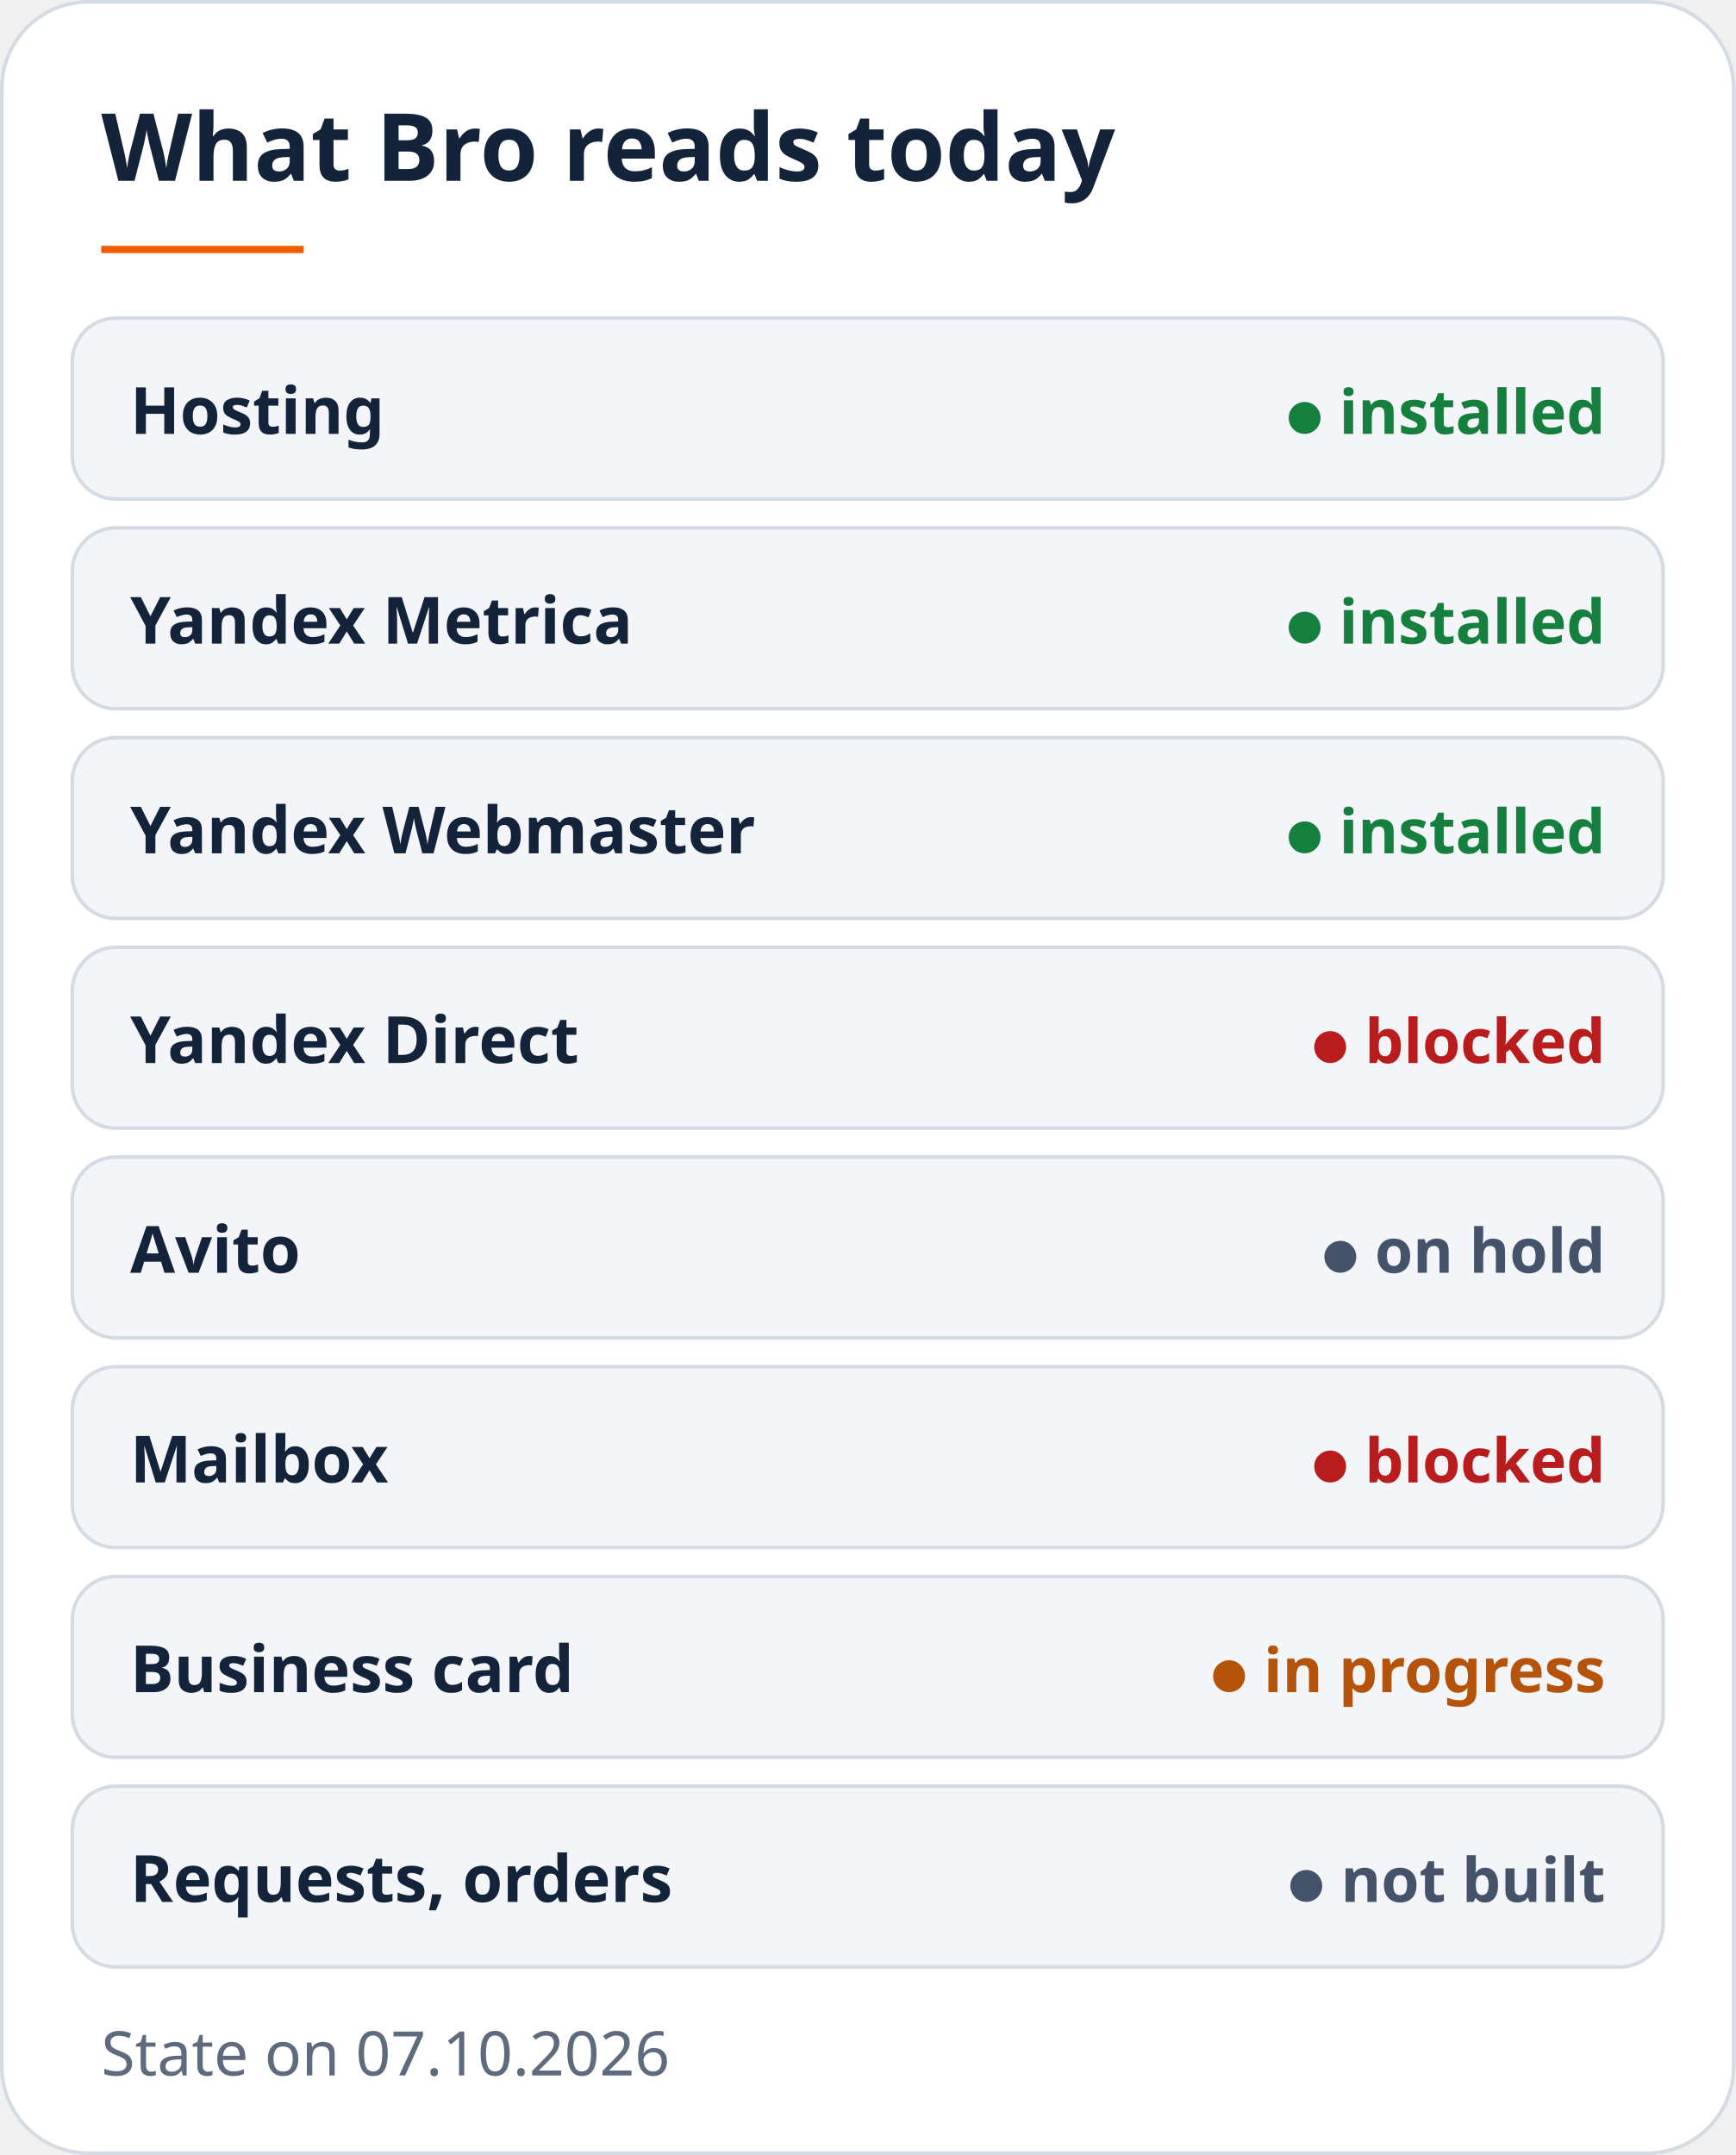
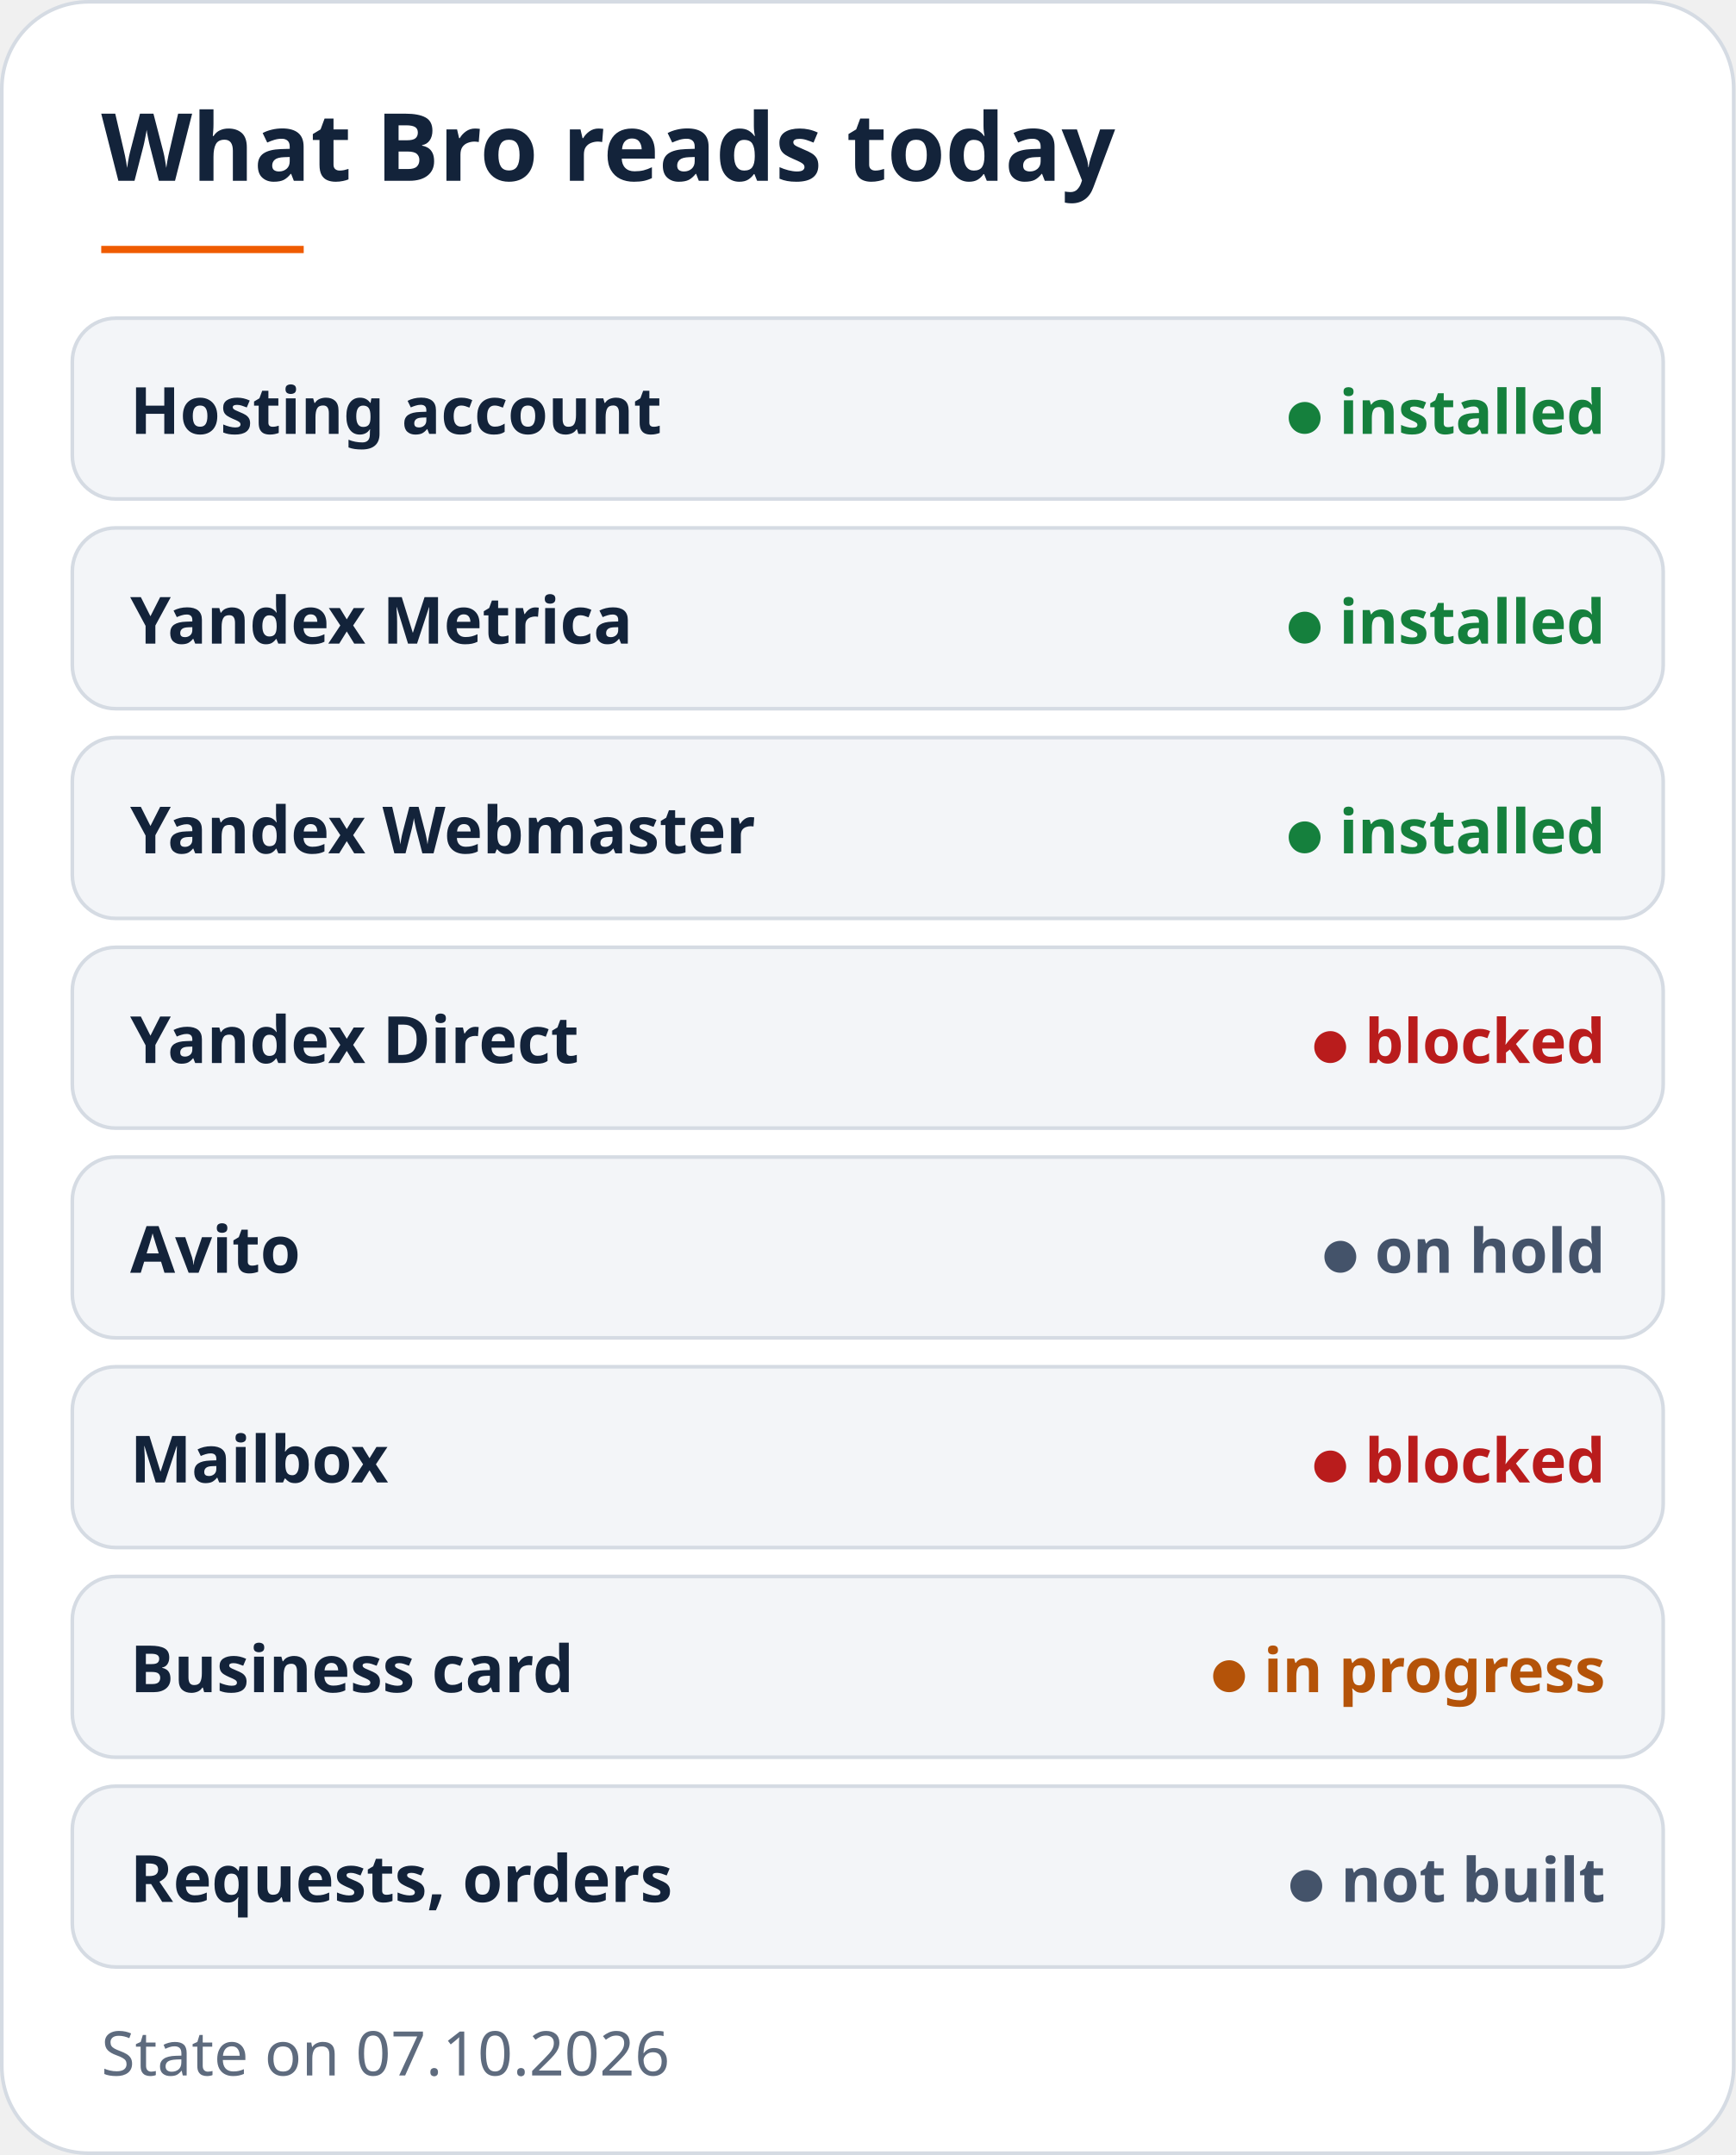
- <svg xmlns="http://www.w3.org/2000/svg" viewBox="0 0 480 596" width="480" height="596" role="img" aria-label="What Bro reads today: hosting, Metrica and Webmaster are installed; Direct and the mailbox are blocked; Avito is on hold; the Business card is in progress; orders are not built">
+ <svg xmlns="http://www.w3.org/2000/svg" viewBox="0 0 480 596" width="480" height="596" role="img" aria-label="What Bro reads today: hosting, Metrica and Webmaster installed; Direct and the mailbox blocked; Avito on hold; the Business card in progress; requests and orders not built. Details in the list below.">
  <rect x="0.5" y="0.5" width="479.0" height="595.0" rx="24" fill="#FFFFFF" stroke="#D5DBE3" stroke-width="1" />
  <text x="28.0" y="50.0" font-family="-apple-system,BlinkMacSystemFont,'Segoe UI','Noto Sans','Noto Sans Armenian',Helvetica,Arial,sans-serif" font-size="26" font-weight="700" fill="#13233A" text-anchor="start">What Bro reads today</text>
  <rect x="28" y="68" width="56" height="2" fill="#EF5B00" />
  <rect x="20.0" y="88.0" width="440.0" height="50.0" rx="12" fill="#F3F5F8" stroke="#D5DBE3" stroke-width="1" />
-   <text x="36.0" y="120.0" font-family="-apple-system,BlinkMacSystemFont,'Segoe UI','Noto Sans','Noto Sans Armenian',Helvetica,Arial,sans-serif" font-size="18" font-weight="600" fill="#13233A" text-anchor="start">Hosting</text>
+   <text x="36.0" y="120.0" font-family="-apple-system,BlinkMacSystemFont,'Segoe UI','Noto Sans','Noto Sans Armenian',Helvetica,Arial,sans-serif" font-size="18" font-weight="600" fill="#13233A" text-anchor="start">Hosting account</text>
  <text x="444.0" y="120.0" font-family="-apple-system,BlinkMacSystemFont,'Segoe UI','Noto Sans','Noto Sans Armenian',Helvetica,Arial,sans-serif" font-size="17" font-weight="600" fill="#15803D" text-anchor="end">● installed</text>
  <rect x="20.0" y="146.0" width="440.0" height="50.0" rx="12" fill="#F3F5F8" stroke="#D5DBE3" stroke-width="1" />
  <text x="36.0" y="178.0" font-family="-apple-system,BlinkMacSystemFont,'Segoe UI','Noto Sans','Noto Sans Armenian',Helvetica,Arial,sans-serif" font-size="18" font-weight="600" fill="#13233A" text-anchor="start">Yandex Metrica</text>
  <text x="444.0" y="178.0" font-family="-apple-system,BlinkMacSystemFont,'Segoe UI','Noto Sans','Noto Sans Armenian',Helvetica,Arial,sans-serif" font-size="17" font-weight="600" fill="#15803D" text-anchor="end">● installed</text>
  <rect x="20.0" y="204.0" width="440.0" height="50.0" rx="12" fill="#F3F5F8" stroke="#D5DBE3" stroke-width="1" />
  <text x="36.0" y="236.0" font-family="-apple-system,BlinkMacSystemFont,'Segoe UI','Noto Sans','Noto Sans Armenian',Helvetica,Arial,sans-serif" font-size="18" font-weight="600" fill="#13233A" text-anchor="start">Yandex Webmaster</text>
  <text x="444.0" y="236.0" font-family="-apple-system,BlinkMacSystemFont,'Segoe UI','Noto Sans','Noto Sans Armenian',Helvetica,Arial,sans-serif" font-size="17" font-weight="600" fill="#15803D" text-anchor="end">● installed</text>
  <rect x="20.0" y="262.0" width="440.0" height="50.0" rx="12" fill="#F3F5F8" stroke="#D5DBE3" stroke-width="1" />
  <text x="36.0" y="294.0" font-family="-apple-system,BlinkMacSystemFont,'Segoe UI','Noto Sans','Noto Sans Armenian',Helvetica,Arial,sans-serif" font-size="18" font-weight="600" fill="#13233A" text-anchor="start">Yandex Direct</text>
  <text x="444.0" y="294.0" font-family="-apple-system,BlinkMacSystemFont,'Segoe UI','Noto Sans','Noto Sans Armenian',Helvetica,Arial,sans-serif" font-size="17" font-weight="600" fill="#B91C1C" text-anchor="end">● blocked</text>
  <rect x="20.0" y="320.0" width="440.0" height="50.0" rx="12" fill="#F3F5F8" stroke="#D5DBE3" stroke-width="1" />
  <text x="36.0" y="352.0" font-family="-apple-system,BlinkMacSystemFont,'Segoe UI','Noto Sans','Noto Sans Armenian',Helvetica,Arial,sans-serif" font-size="18" font-weight="600" fill="#13233A" text-anchor="start">Avito</text>
  <text x="444.0" y="352.0" font-family="-apple-system,BlinkMacSystemFont,'Segoe UI','Noto Sans','Noto Sans Armenian',Helvetica,Arial,sans-serif" font-size="17" font-weight="600" fill="#44536A" text-anchor="end">● on hold</text>
  <rect x="20.0" y="378.0" width="440.0" height="50.0" rx="12" fill="#F3F5F8" stroke="#D5DBE3" stroke-width="1" />
  <text x="36.0" y="410.0" font-family="-apple-system,BlinkMacSystemFont,'Segoe UI','Noto Sans','Noto Sans Armenian',Helvetica,Arial,sans-serif" font-size="18" font-weight="600" fill="#13233A" text-anchor="start">Mailbox</text>
  <text x="444.0" y="410.0" font-family="-apple-system,BlinkMacSystemFont,'Segoe UI','Noto Sans','Noto Sans Armenian',Helvetica,Arial,sans-serif" font-size="17" font-weight="600" fill="#B91C1C" text-anchor="end">● blocked</text>
  <rect x="20.0" y="436.0" width="440.0" height="50.0" rx="12" fill="#F3F5F8" stroke="#D5DBE3" stroke-width="1" />
  <text x="36.0" y="468.0" font-family="-apple-system,BlinkMacSystemFont,'Segoe UI','Noto Sans','Noto Sans Armenian',Helvetica,Arial,sans-serif" font-size="18" font-weight="600" fill="#13233A" text-anchor="start">Business card</text>
  <text x="444.0" y="468.0" font-family="-apple-system,BlinkMacSystemFont,'Segoe UI','Noto Sans','Noto Sans Armenian',Helvetica,Arial,sans-serif" font-size="17" font-weight="600" fill="#B45309" text-anchor="end">● in progress</text>
  <rect x="20.0" y="494.0" width="440.0" height="50.0" rx="12" fill="#F3F5F8" stroke="#D5DBE3" stroke-width="1" />
  <text x="36.0" y="526.0" font-family="-apple-system,BlinkMacSystemFont,'Segoe UI','Noto Sans','Noto Sans Armenian',Helvetica,Arial,sans-serif" font-size="18" font-weight="600" fill="#13233A" text-anchor="start">Requests, orders</text>
  <text x="444.0" y="526.0" font-family="-apple-system,BlinkMacSystemFont,'Segoe UI','Noto Sans','Noto Sans Armenian',Helvetica,Arial,sans-serif" font-size="17" font-weight="600" fill="#44536A" text-anchor="end">● not built</text>
  <text x="28.0" y="574.0" font-family="-apple-system,BlinkMacSystemFont,'Segoe UI','Noto Sans','Noto Sans Armenian',Helvetica,Arial,sans-serif" font-size="17" font-weight="400" fill="#5E6B7E" text-anchor="start">State on 07.10.2026</text>
</svg>
